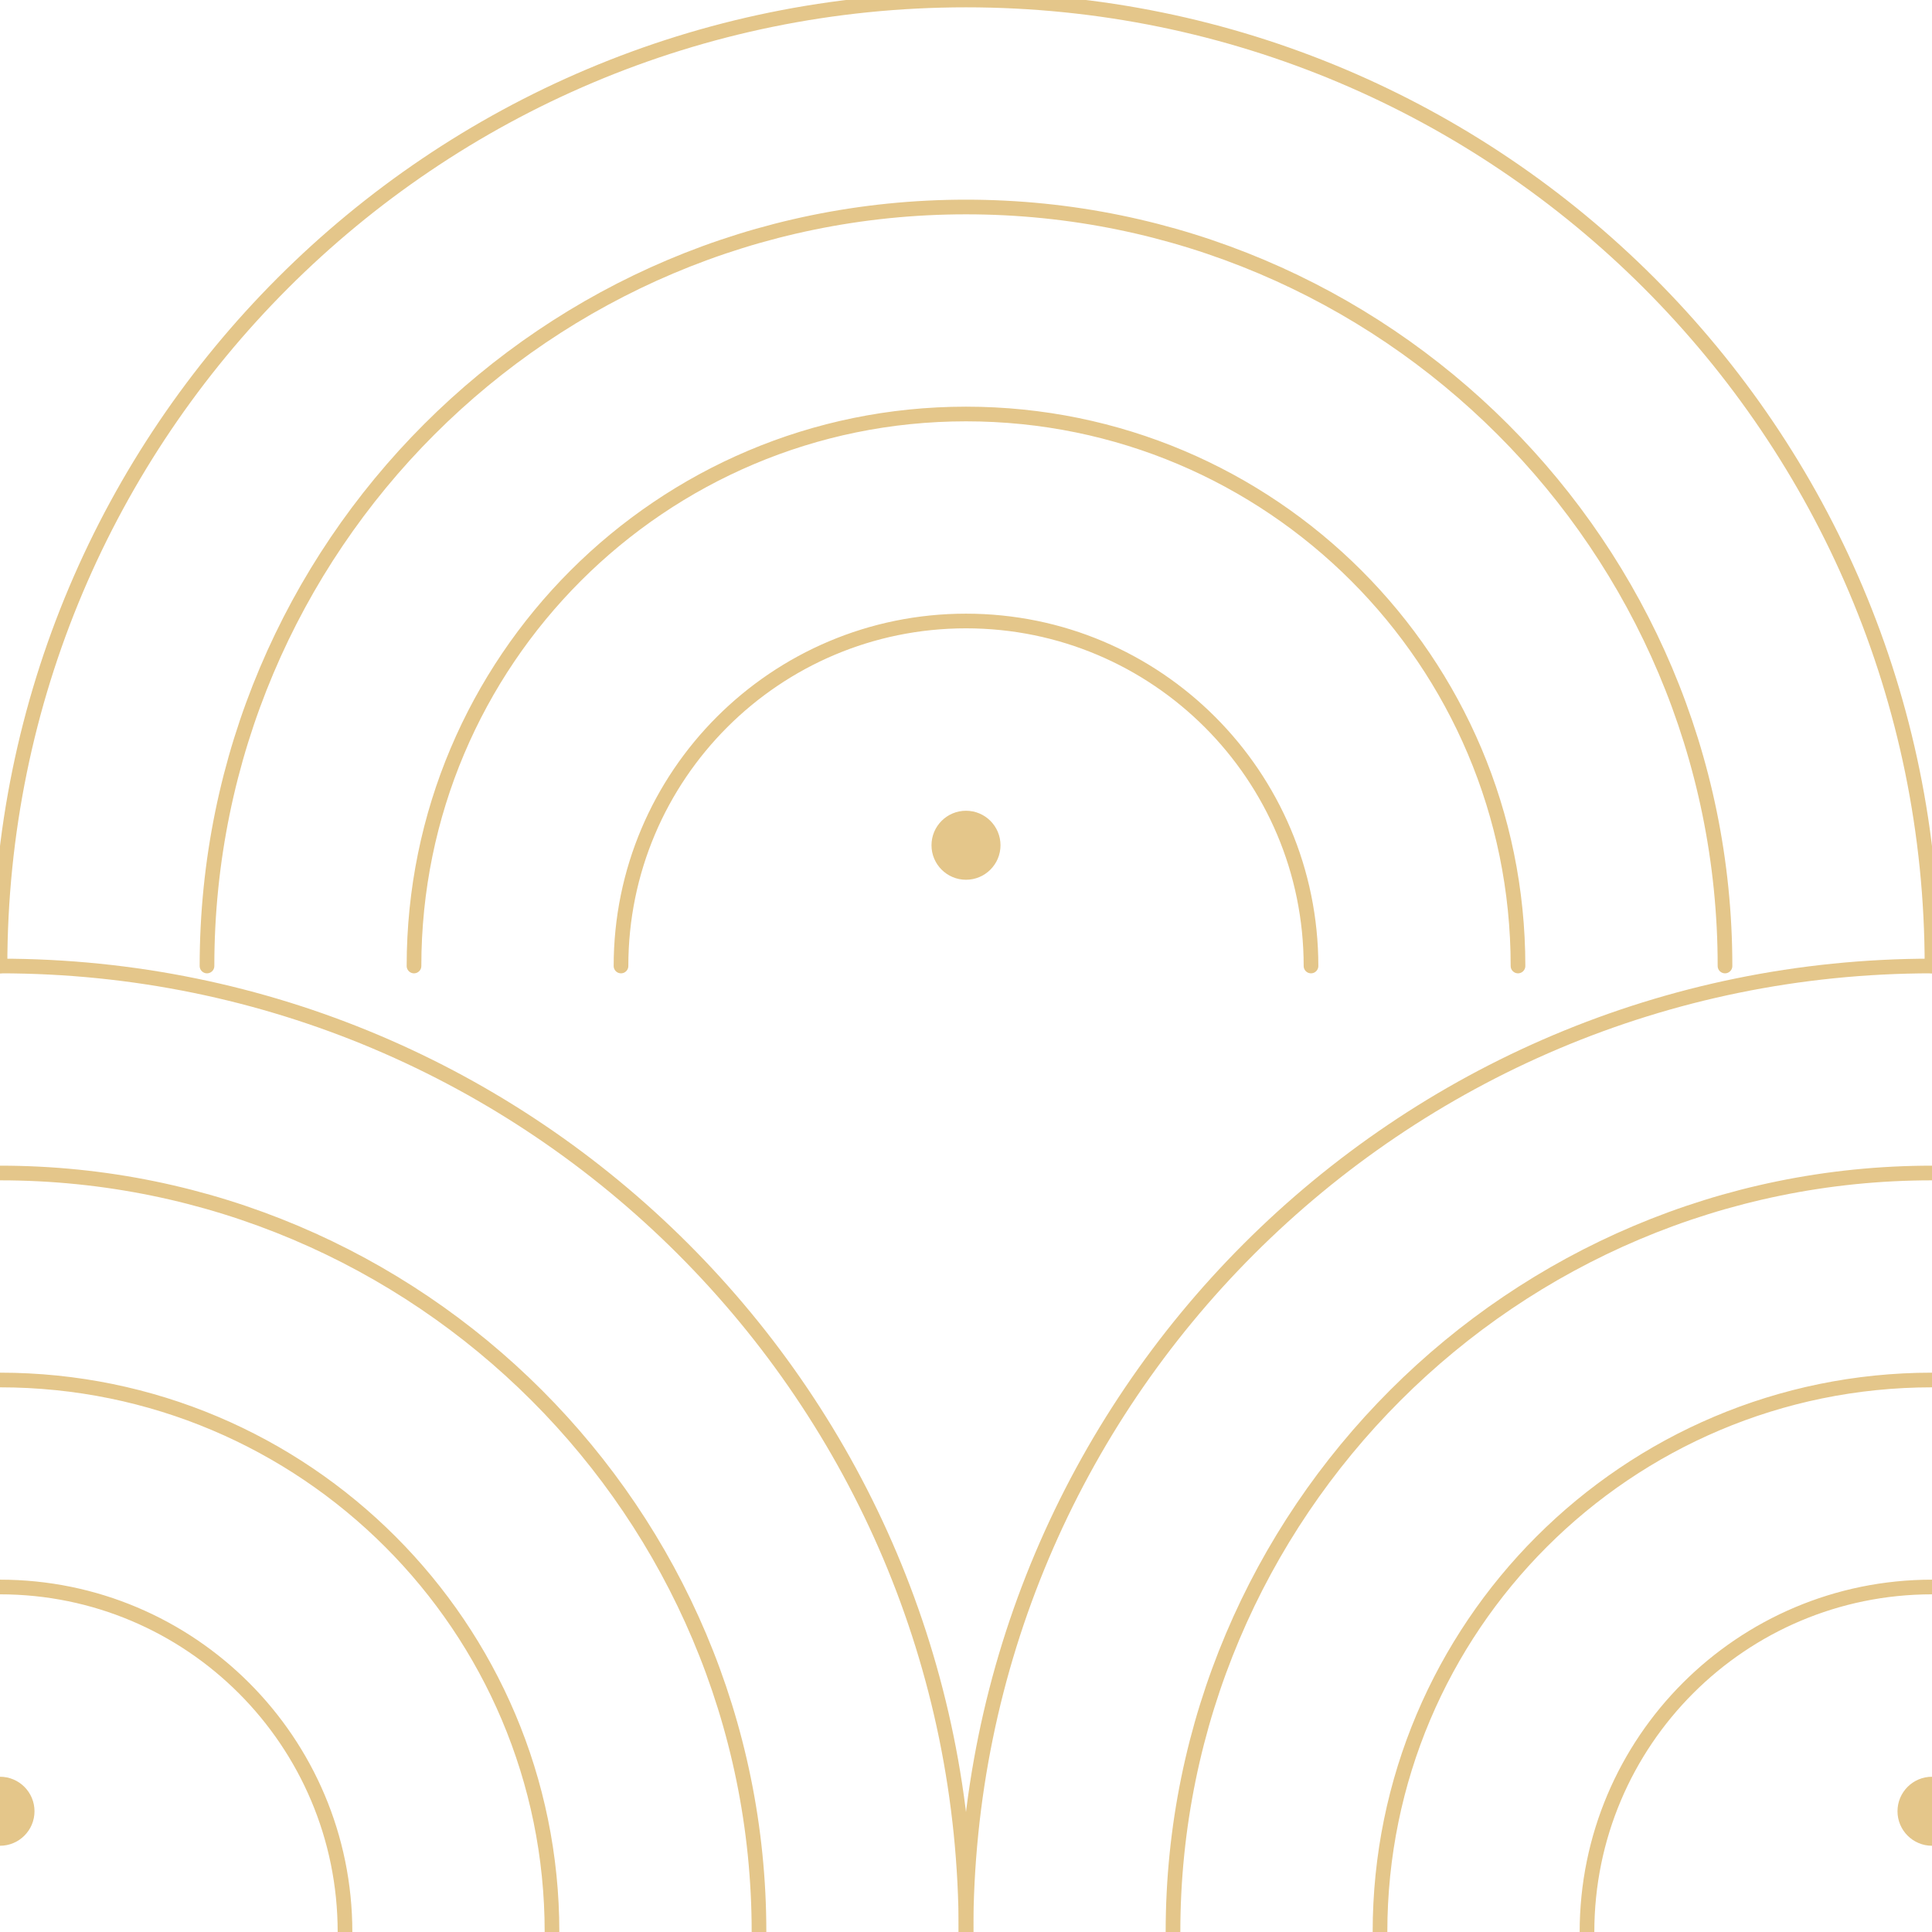
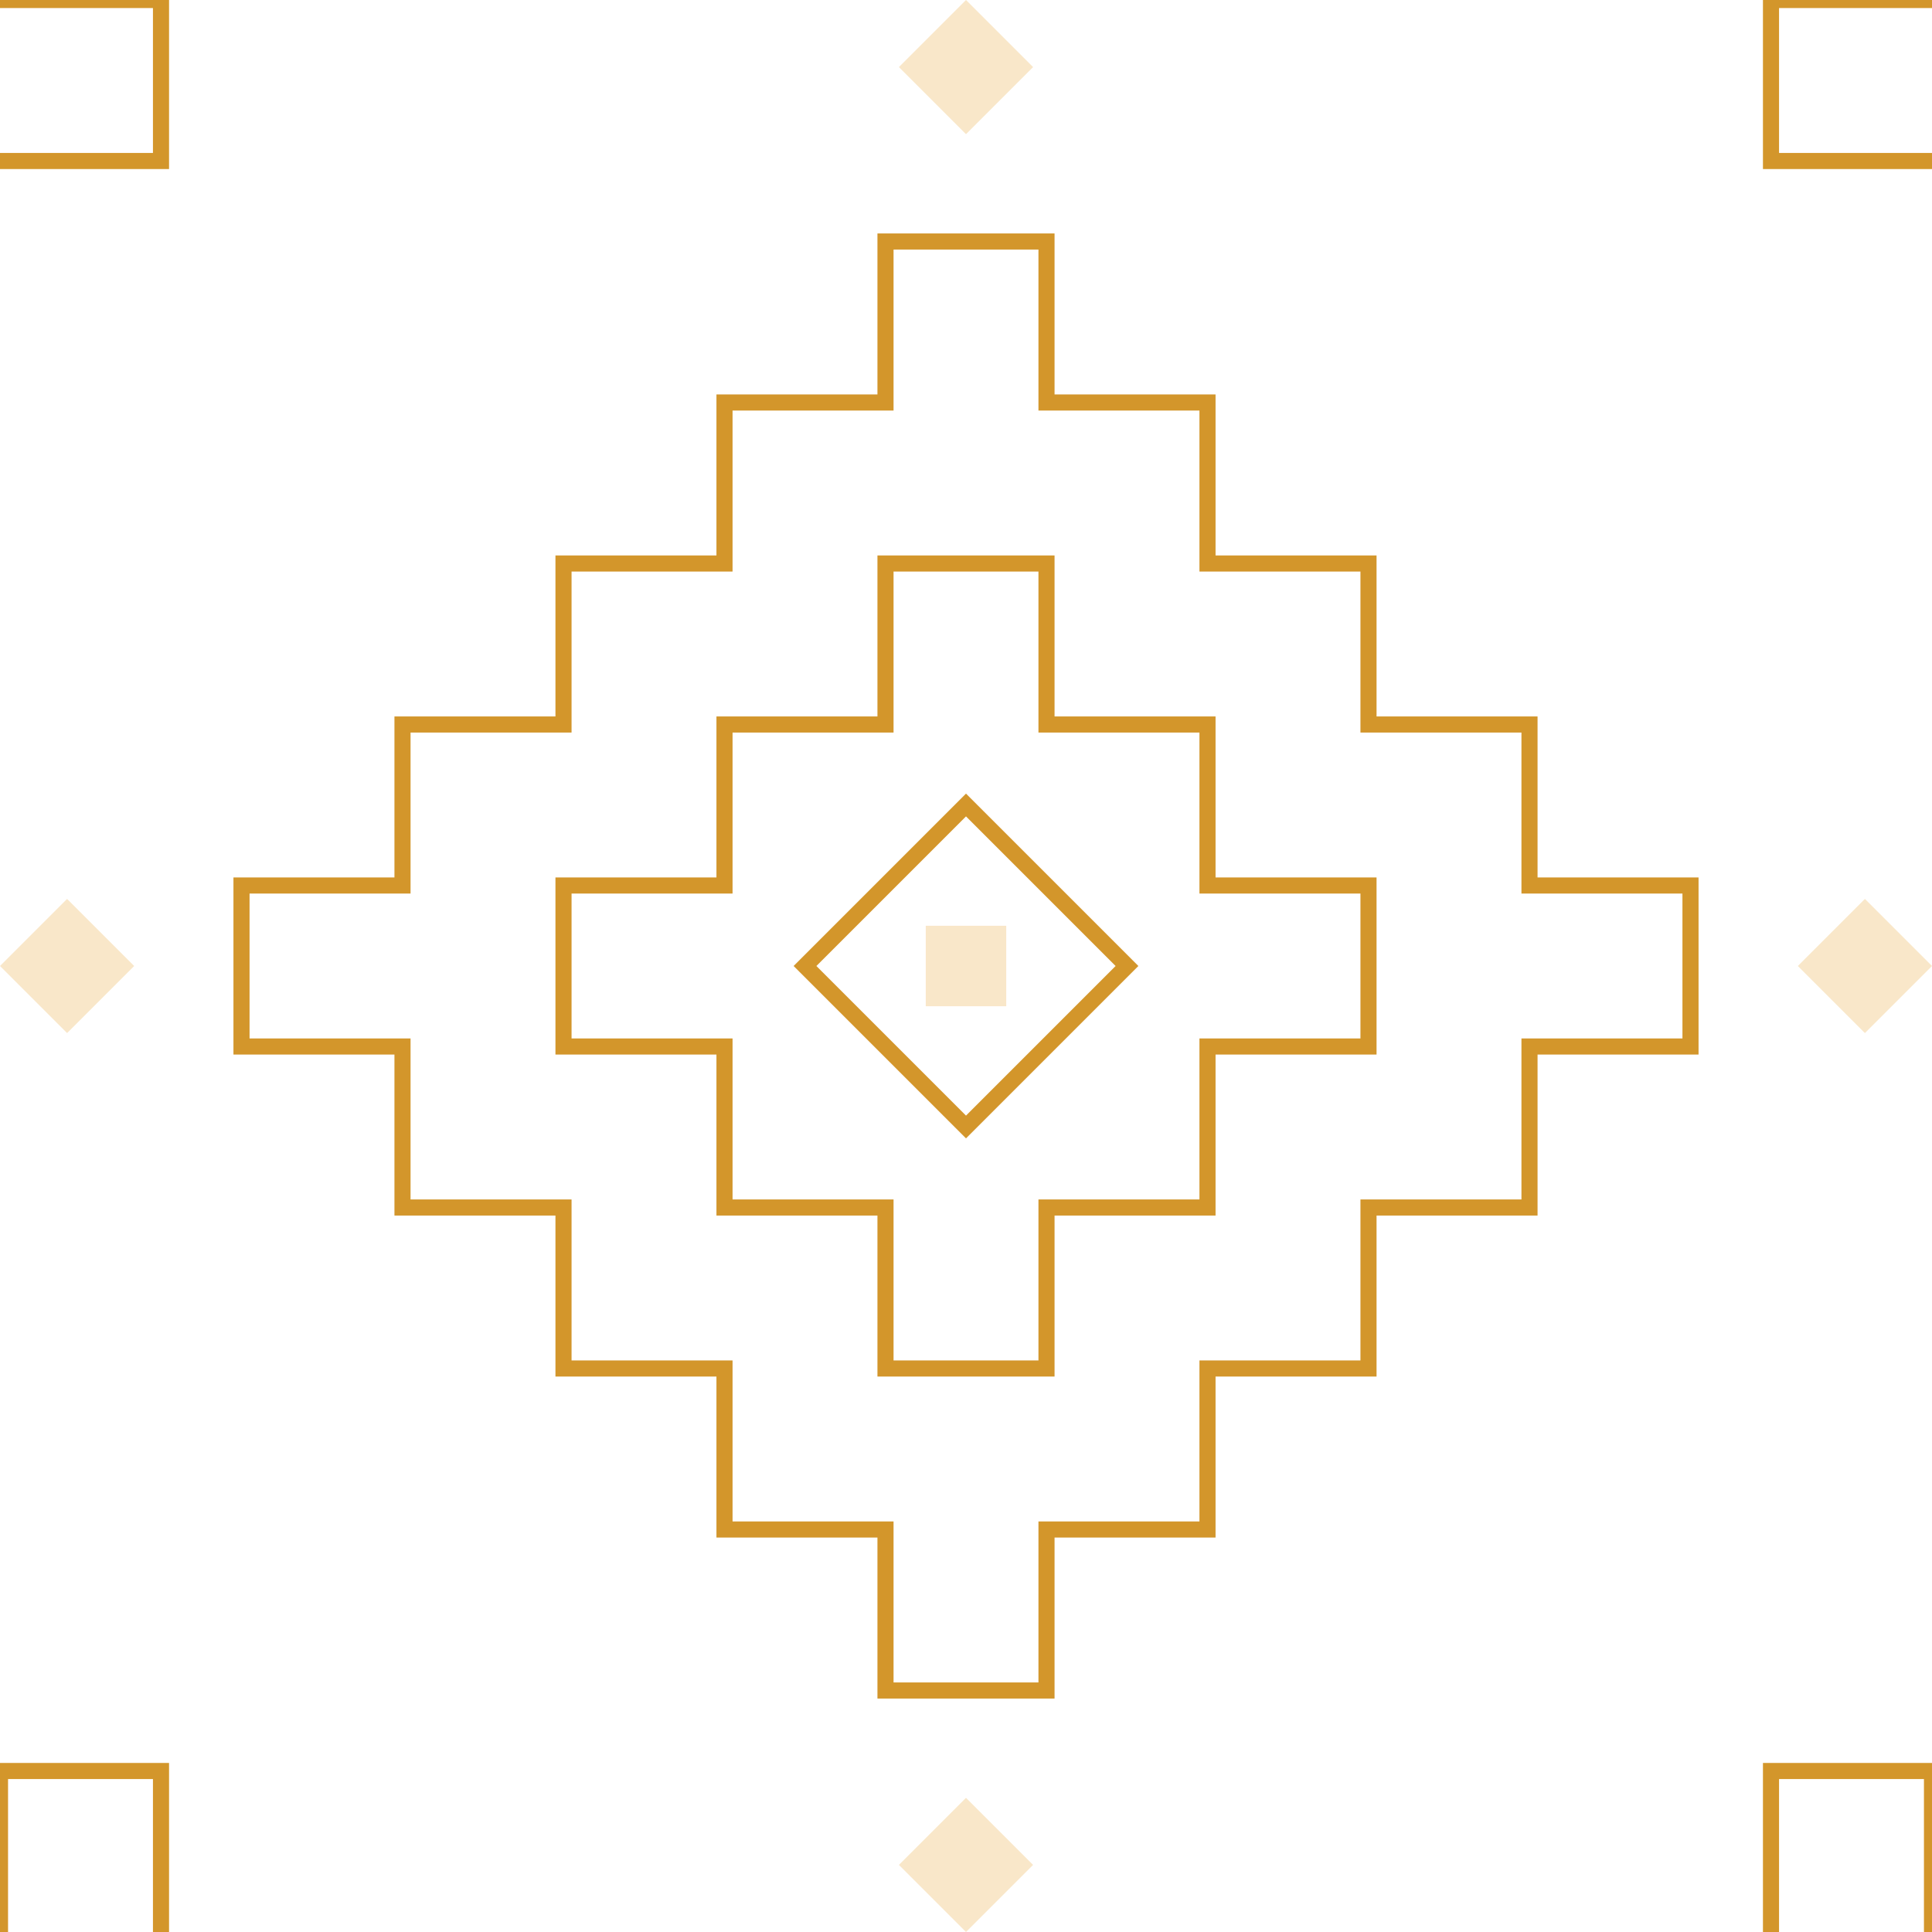
- <svg xmlns="http://www.w3.org/2000/svg" width="112" height="112" viewBox="0 0 112 112" fill="none">
-   <g stroke="#E4C68A" stroke-width=".85" stroke-linecap="round">
-     <path d="M0 56a56 56 0 0 1 112 0M12 56a44 44 0 0 1 88 0M24 56a32 32 0 0 1 64 0M36 56a20 20 0 0 1 40 0" />
-     <path d="M-56 112a56 56 0 0 1 112 0M-44 112a44 44 0 0 1 88 0M-32 112a32 32 0 0 1 64 0M-20 112a20 20 0 0 1 40 0" />
-     <path d="M56 112a56 56 0 0 1 112 0M68 112a44 44 0 0 1 88 0M80 112a32 32 0 0 1 64 0M92 112a20 20 0 0 1 40 0" />
+ <svg xmlns="http://www.w3.org/2000/svg" width="144" height="144" viewBox="0 0 144 144" fill="none">
+   <g stroke="#D3962B" stroke-width="1.2" stroke-linejoin="miter">
+     <path d="M66 18h12v12h12v12h12v12h12v12h12v12h-12v12h-12v12H90v12H78v12H66v-12H54v-12H42V90H30V78H18V66h12V54h12V42h12V30h12Z" />
+     <path d="M66 42h12v12h12v12h12v12H90v12H78v12H66V90H54V78H42V66h12V54h12Z" />
+     <path d="m72 60 12 12-12 12-12-12Z" />
+     <path d="M0 0h12v12H0m144-12h-12v12h12M0 144v-12h12v12m132 0v-12h-12v12" />
  </g>
-   <circle cx="56" cy="49" r="2" fill="#E4C68A" />
-   <circle cx="0" cy="105" r="2" fill="#E4C68A" />
-   <circle cx="112" cy="105" r="2" fill="#E4C68A" />
+   <g fill="#F9E7C9">
+     <path d="m72 0 5 5-5 5-5-5Zm0 134 5 5-5 5-5-5ZM0 72l5-5 5 5-5 5Zm134 0 5-5 5 5-5 5Z" />
+     <path d="M69 69h6v6h-6Z" />
+   </g>
</svg>
